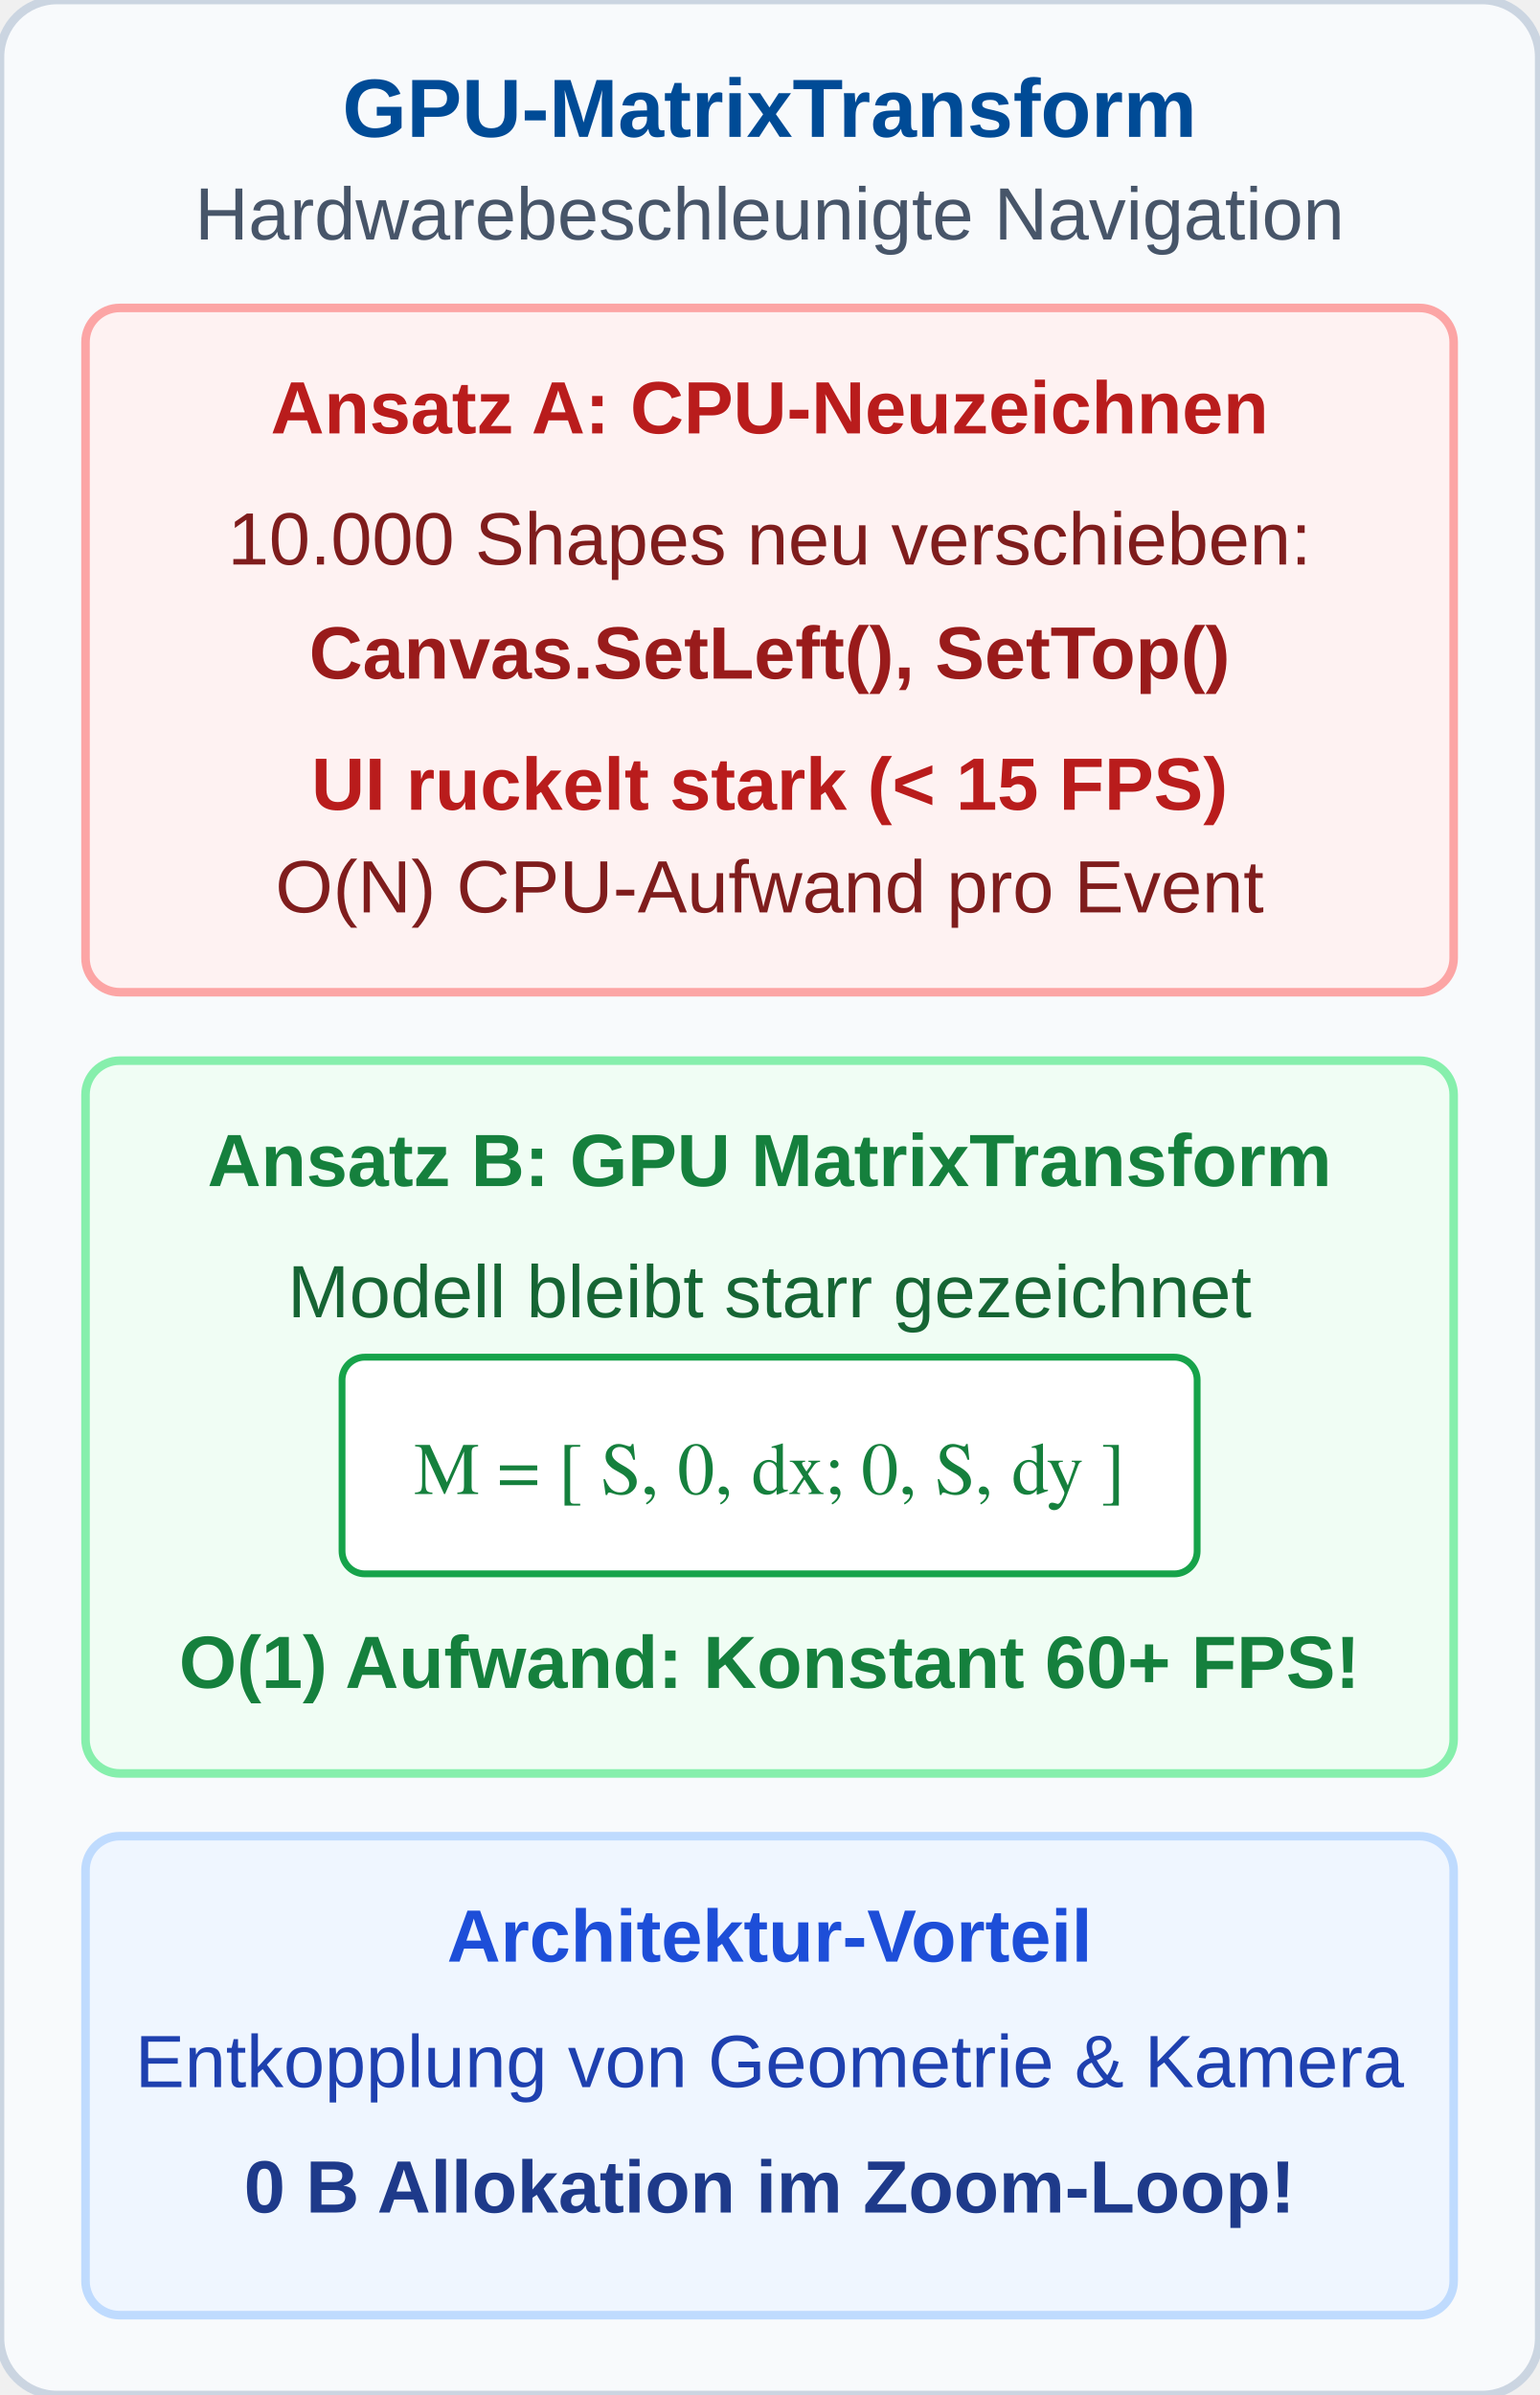
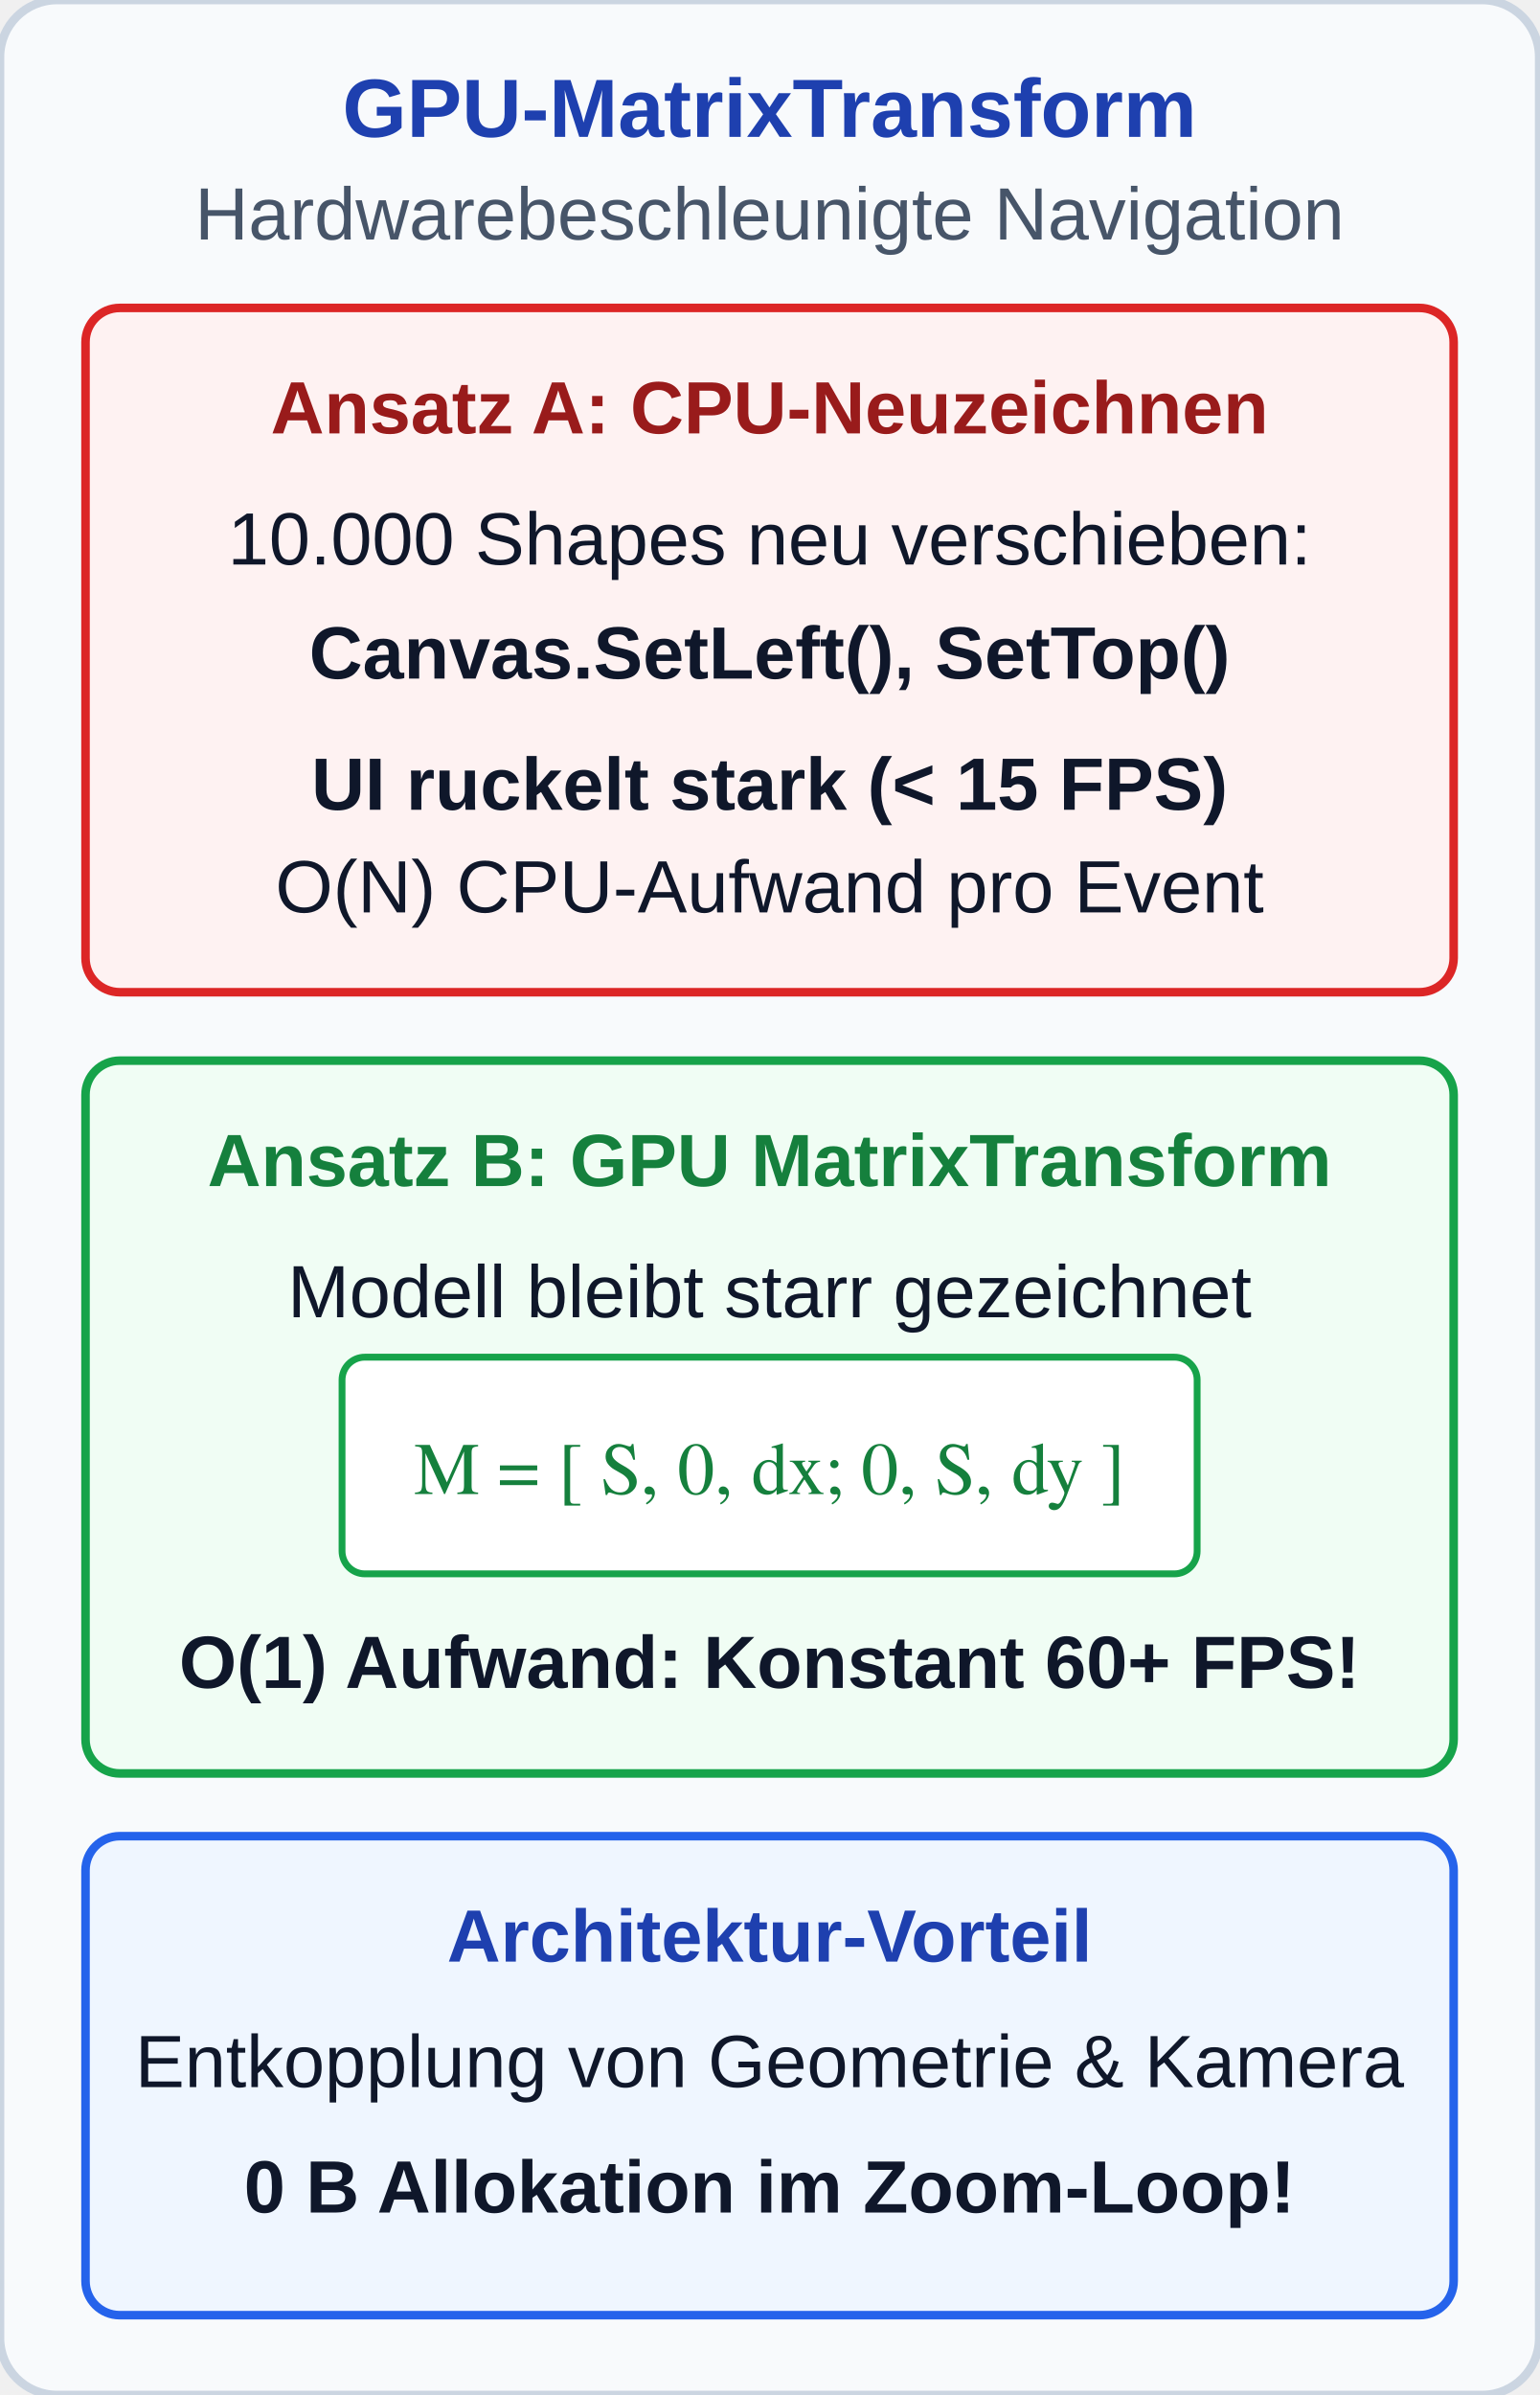
<svg xmlns="http://www.w3.org/2000/svg" viewBox="0 0 270 420" width="270" height="420">
  <defs>
    <style>
-       .hdr { font-family: 'Segoe UI', Arial, sans-serif; font-size: 14.5px; font-weight: bold; fill: #004B96; text-anchor: middle; }
-       .sub { font-family: 'Segoe UI', Arial, sans-serif; font-size: 13px; fill: #475569; text-anchor: middle; }
+       
+ /* @svg-palette:start */
+       .sem-primary { fill: #eff6ff; stroke: #2563eb; }
+       .sem-primary-bg { fill: #eff6ff; stroke: none; }
+       .sem-primary-stroke { stroke: #2563eb; }
+       .sem-primary-fill { fill: #2563eb; }
+       .sem-primary-text { fill: #1e40af; }
+       .sem-success { fill: #f0fdf4; stroke: #16a34a; }
+       .sem-success-bg { fill: #f0fdf4; stroke: none; }
+       .sem-success-stroke { stroke: #16a34a; }
+       .sem-success-fill { fill: #16a34a; }
+       .sem-success-text { fill: #15803d; }
+       .sem-danger { fill: #fef2f2; stroke: #dc2626; }
+       .sem-danger-bg { fill: #fef2f2; stroke: none; }
+       .sem-danger-stroke { stroke: #dc2626; }
+       .sem-danger-fill { fill: #dc2626; }
+       .sem-danger-text { fill: #991b1b; }
+       .sem-card { fill: #f8fafc; stroke: #cbd5e1; }
+       .sem-card-bg { fill: #f8fafc; stroke: none; }
+       .sem-card-stroke { stroke: #cbd5e1; }
+       .sem-card-fill { fill: #cbd5e1; }
+       .sem-card-text { fill: #1e293b; }
+       .sem-muted { fill: #f1f5f9; stroke: #94a3b8; }
+       .sem-muted-bg { fill: #f1f5f9; stroke: none; }
+       .sem-muted-stroke { stroke: #94a3b8; }
+       .sem-muted-fill { fill: #94a3b8; }
+       .sem-muted-text { fill: #475569; }
+       .sem-neutral { fill: #ffffff; stroke: #334155; }
+       .sem-neutral-bg { fill: #ffffff; stroke: none; }
+       .sem-neutral-stroke { stroke: #334155; }
+       .sem-neutral-fill { fill: #334155; }
+       .sem-neutral-text { fill: #0f172a; }
+       /* @svg-palette:end */
+ .hdr { font-family: 'Segoe UI', Arial, sans-serif; font-size: 14.5px; font-weight: bold;  text-anchor: middle; }
+       .sub { font-family: 'Segoe UI', Arial, sans-serif; font-size: 13px;  text-anchor: middle; }
      .lbl { font-family: 'Segoe UI', Arial, sans-serif; font-size: 13px; font-weight: bold; text-anchor: middle; }
-       .desc { font-family: 'Segoe UI', Arial, sans-serif; font-size: 13px; fill: #334155; text-anchor: middle; }
+       .desc { font-family: 'Segoe UI', Arial, sans-serif; font-size: 13px;  text-anchor: middle; }
      .math { font-family: 'Cambria Math', serif; font-size: 13px; }
    </style>
  </defs>
-   <rect width="270" height="420" rx="10" fill="#f8fafc" stroke="#cbd5e1" stroke-width="1.5" />
-   <text x="135" y="24" class="hdr">GPU-MatrixTransform</text>
-   <text x="135" y="42" class="sub">Hardwarebeschleunigte Navigation</text>
+   <rect class="sem-card" width="270" height="420" rx="10" stroke-width="1.5" />
+   <text x="135" y="24" class="hdr sem-primary-text">GPU-MatrixTransform</text>
+   <text x="135" y="42" class="sub sem-muted-text">Hardwarebeschleunigte Navigation</text>
  <g transform="translate(15, 54)">
-     <rect width="240" height="120" rx="6" fill="#fef2f2" stroke="#fca5a5" stroke-width="1.5" />
-     <text x="120" y="22" class="lbl" style="fill: #b91c1c;">Ansatz A: CPU-Neuzeichnen</text>
-     <text x="120" y="45" class="desc" style="fill: #7f1d1d;">10.000 Shapes neu verschieben:</text>
-     <text x="120" y="65" class="desc" style="font-weight: bold; fill: #991b1b;">Canvas.SetLeft(), SetTop()</text>
-     <text x="120" y="88" class="desc" style="font-weight: bold; fill: #b91c1c;">UI ruckelt stark (&lt; 15 FPS)</text>
-     <text x="120" y="106" class="desc" style="fill: #7f1d1d;">O(N) CPU-Aufwand pro Event</text>
+     <rect class="sem-danger" width="240" height="120" rx="6" stroke-width="1.5" />
+     <text x="120" y="22" class="lbl sem-danger-text">Ansatz A: CPU-Neuzeichnen</text>
+     <text x="120" y="45" class="desc sem-neutral-text sem-danger-text">10.000 Shapes neu verschieben:</text>
+     <text x="120" y="65" class="desc sem-neutral-text sem-danger-text" style="font-weight: bold;">Canvas.SetLeft(), SetTop()</text>
+     <text x="120" y="88" class="desc sem-neutral-text sem-danger-text" style="font-weight: bold;">UI ruckelt stark (&lt; 15 FPS)</text>
+     <text x="120" y="106" class="desc sem-neutral-text sem-danger-text">O(N) CPU-Aufwand pro Event</text>
  </g>
  <g transform="translate(15, 186)">
-     <rect width="240" height="125" rx="6" fill="#f0fdf4" stroke="#86efac" stroke-width="1.5" />
-     <text x="120" y="22" class="lbl" style="fill: #15803d;">Ansatz B: GPU MatrixTransform</text>
-     <text x="120" y="45" class="desc" style="fill: #166534;">Modell bleibt starr gezeichnet</text>
+     <rect class="sem-success" width="240" height="125" rx="6" stroke-width="1.5" />
+     <text x="120" y="22" class="lbl sem-success-text">Ansatz B: GPU MatrixTransform</text>
+     <text x="120" y="45" class="desc sem-neutral-text sem-success-text">Modell bleibt starr gezeichnet</text>
    <g transform="translate(45, 52)">
-       <rect width="150" height="38" rx="4" fill="#ffffff" stroke="#16a34a" stroke-width="1.2" />
-       <text x="75" y="24" class="math" style="fill: #15803d; text-anchor: middle;">M = [ S,  0,  dx;  0,  S,  dy ]</text>
+       <rect class="sem-success-stroke" width="150" height="38" rx="4" fill="#ffffff" stroke-width="1.2" />
+       <text x="75" y="24" class="math sem-success-text" style="text-anchor: middle;">M = [ S,  0,  dx;  0,  S,  dy ]</text>
    </g>
-     <text x="120" y="110" class="desc" style="font-weight: bold; fill: #15803d;">O(1) Aufwand: Konstant 60+ FPS!</text>
+     <text x="120" y="110" class="desc sem-neutral-text sem-success-text" style="font-weight: bold;">O(1) Aufwand: Konstant 60+ FPS!</text>
  </g>
-   <rect x="15" y="322" width="240" height="84" rx="6" fill="#eff6ff" stroke="#bfdbfe" stroke-width="1.5" />
-   <text x="135" y="344" class="lbl" style="fill: #1d4ed8;">Architektur-Vorteil</text>
-   <text x="135" y="366" class="desc" style="fill: #1e40af;">Entkopplung von Geometrie &amp; Kamera</text>
-   <text x="135" y="388" class="desc" style="font-weight: bold; fill: #1e3a8a;">0 B Allokation im Zoom-Loop!</text>
+   <rect class="sem-primary" x="15" y="322" width="240" height="84" rx="6" stroke-width="1.5" />
+   <text x="135" y="344" class="lbl sem-primary-text">Architektur-Vorteil</text>
+   <text x="135" y="366" class="desc sem-neutral-text sem-primary-text">Entkopplung von Geometrie &amp; Kamera</text>
+   <text x="135" y="388" class="desc sem-neutral-text sem-primary-text" style="font-weight: bold;">0 B Allokation im Zoom-Loop!</text>
</svg>
